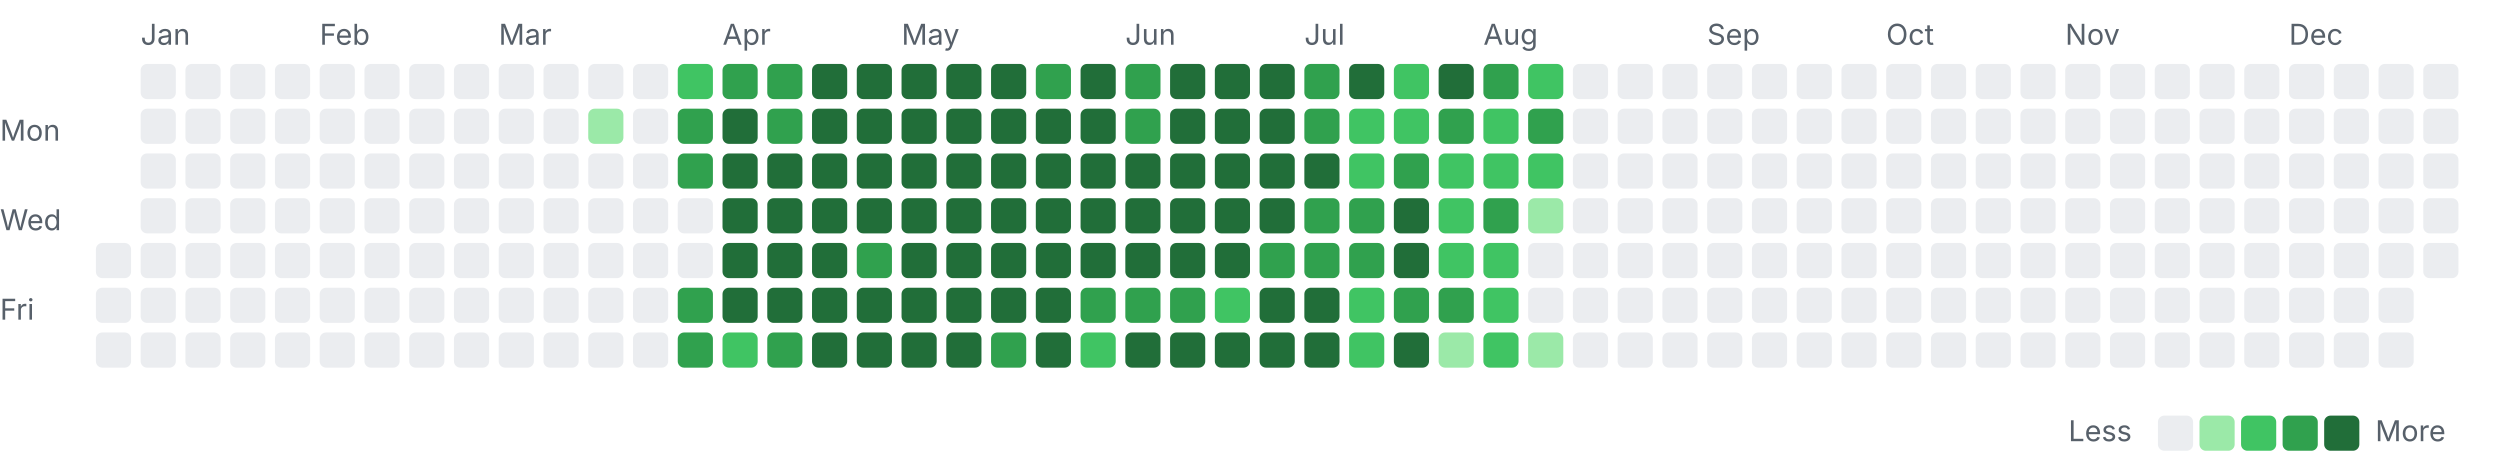
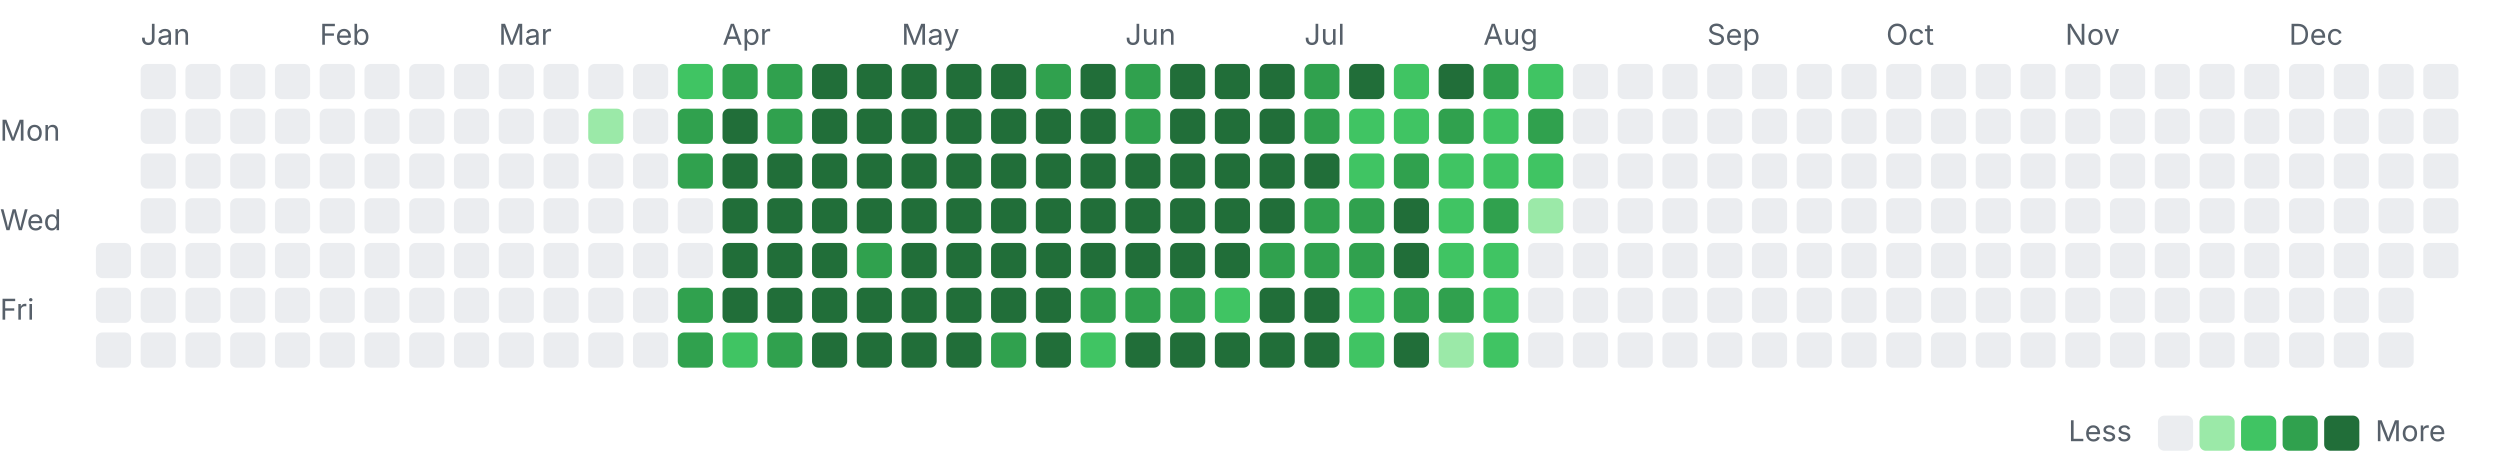
<svg xmlns="http://www.w3.org/2000/svg" width="782" height="142" viewBox="0 0 782 142">
  <style>.l0{fill:#ebedf0}.l1{fill:#9be9a8}.l2{fill:#40c463}.l3{fill:#30a14e}.l4{fill:#216e39} .lbl{fill:#57606a;font:9px -apple-system,Segoe UI,sans-serif}@media(prefers-color-scheme:dark){.l0{fill:#161b22}.l1{fill:#0e4429}.l2{fill:#006d32}.l3{fill:#26a641}.l4{fill:#39d353} .lbl{fill:#8b949e}}</style>
  <text class="lbl" x="44" y="14">Jan</text>
  <text class="lbl" x="100" y="14">Feb</text>
  <text class="lbl" x="156" y="14">Mar</text>
  <text class="lbl" x="226" y="14">Apr</text>
  <text class="lbl" x="282" y="14">May</text>
  <text class="lbl" x="352" y="14">Jun</text>
  <text class="lbl" x="408" y="14">Jul</text>
  <text class="lbl" x="464" y="14">Aug</text>
  <text class="lbl" x="534" y="14">Sep</text>
  <text class="lbl" x="590" y="14">Oct</text>
  <text class="lbl" x="646" y="14">Nov</text>
  <text class="lbl" x="716" y="14">Dec</text>
  <text class="lbl" x="0" y="44">Mon</text>
  <text class="lbl" x="0" y="72">Wed</text>
  <text class="lbl" x="0" y="100">Fri</text>
  <rect class="l0" x="30" y="76" width="11" height="11" rx="2" />
  <rect class="l0" x="30" y="90" width="11" height="11" rx="2" />
  <rect class="l0" x="30" y="104" width="11" height="11" rx="2" />
  <rect class="l0" x="44" y="20" width="11" height="11" rx="2" />
  <rect class="l0" x="44" y="34" width="11" height="11" rx="2" />
  <rect class="l0" x="44" y="48" width="11" height="11" rx="2" />
  <rect class="l0" x="44" y="62" width="11" height="11" rx="2" />
  <rect class="l0" x="44" y="76" width="11" height="11" rx="2" />
  <rect class="l0" x="44" y="90" width="11" height="11" rx="2" />
  <rect class="l0" x="44" y="104" width="11" height="11" rx="2" />
  <rect class="l0" x="58" y="20" width="11" height="11" rx="2" />
  <rect class="l0" x="58" y="34" width="11" height="11" rx="2" />
  <rect class="l0" x="58" y="48" width="11" height="11" rx="2" />
  <rect class="l0" x="58" y="62" width="11" height="11" rx="2" />
  <rect class="l0" x="58" y="76" width="11" height="11" rx="2" />
  <rect class="l0" x="58" y="90" width="11" height="11" rx="2" />
  <rect class="l0" x="58" y="104" width="11" height="11" rx="2" />
  <rect class="l0" x="72" y="20" width="11" height="11" rx="2" />
  <rect class="l0" x="72" y="34" width="11" height="11" rx="2" />
  <rect class="l0" x="72" y="48" width="11" height="11" rx="2" />
  <rect class="l0" x="72" y="62" width="11" height="11" rx="2" />
  <rect class="l0" x="72" y="76" width="11" height="11" rx="2" />
  <rect class="l0" x="72" y="90" width="11" height="11" rx="2" />
  <rect class="l0" x="72" y="104" width="11" height="11" rx="2" />
  <rect class="l0" x="86" y="20" width="11" height="11" rx="2" />
  <rect class="l0" x="86" y="34" width="11" height="11" rx="2" />
  <rect class="l0" x="86" y="48" width="11" height="11" rx="2" />
  <rect class="l0" x="86" y="62" width="11" height="11" rx="2" />
  <rect class="l0" x="86" y="76" width="11" height="11" rx="2" />
  <rect class="l0" x="86" y="90" width="11" height="11" rx="2" />
  <rect class="l0" x="86" y="104" width="11" height="11" rx="2" />
  <rect class="l0" x="100" y="20" width="11" height="11" rx="2" />
  <rect class="l0" x="100" y="34" width="11" height="11" rx="2" />
  <rect class="l0" x="100" y="48" width="11" height="11" rx="2" />
  <rect class="l0" x="100" y="62" width="11" height="11" rx="2" />
  <rect class="l0" x="100" y="76" width="11" height="11" rx="2" />
  <rect class="l0" x="100" y="90" width="11" height="11" rx="2" />
  <rect class="l0" x="100" y="104" width="11" height="11" rx="2" />
  <rect class="l0" x="114" y="20" width="11" height="11" rx="2" />
  <rect class="l0" x="114" y="34" width="11" height="11" rx="2" />
  <rect class="l0" x="114" y="48" width="11" height="11" rx="2" />
  <rect class="l0" x="114" y="62" width="11" height="11" rx="2" />
  <rect class="l0" x="114" y="76" width="11" height="11" rx="2" />
  <rect class="l0" x="114" y="90" width="11" height="11" rx="2" />
  <rect class="l0" x="114" y="104" width="11" height="11" rx="2" />
  <rect class="l0" x="128" y="20" width="11" height="11" rx="2" />
  <rect class="l0" x="128" y="34" width="11" height="11" rx="2" />
  <rect class="l0" x="128" y="48" width="11" height="11" rx="2" />
  <rect class="l0" x="128" y="62" width="11" height="11" rx="2" />
  <rect class="l0" x="128" y="76" width="11" height="11" rx="2" />
  <rect class="l0" x="128" y="90" width="11" height="11" rx="2" />
  <rect class="l0" x="128" y="104" width="11" height="11" rx="2" />
  <rect class="l0" x="142" y="20" width="11" height="11" rx="2" />
  <rect class="l0" x="142" y="34" width="11" height="11" rx="2" />
  <rect class="l0" x="142" y="48" width="11" height="11" rx="2" />
  <rect class="l0" x="142" y="62" width="11" height="11" rx="2" />
  <rect class="l0" x="142" y="76" width="11" height="11" rx="2" />
  <rect class="l0" x="142" y="90" width="11" height="11" rx="2" />
  <rect class="l0" x="142" y="104" width="11" height="11" rx="2" />
  <rect class="l0" x="156" y="20" width="11" height="11" rx="2" />
  <rect class="l0" x="156" y="34" width="11" height="11" rx="2" />
  <rect class="l0" x="156" y="48" width="11" height="11" rx="2" />
  <rect class="l0" x="156" y="62" width="11" height="11" rx="2" />
  <rect class="l0" x="156" y="76" width="11" height="11" rx="2" />
  <rect class="l0" x="156" y="90" width="11" height="11" rx="2" />
  <rect class="l0" x="156" y="104" width="11" height="11" rx="2" />
  <rect class="l0" x="170" y="20" width="11" height="11" rx="2" />
  <rect class="l0" x="170" y="34" width="11" height="11" rx="2" />
  <rect class="l0" x="170" y="48" width="11" height="11" rx="2" />
  <rect class="l0" x="170" y="62" width="11" height="11" rx="2" />
  <rect class="l0" x="170" y="76" width="11" height="11" rx="2" />
  <rect class="l0" x="170" y="90" width="11" height="11" rx="2" />
  <rect class="l0" x="170" y="104" width="11" height="11" rx="2" />
  <rect class="l0" x="184" y="20" width="11" height="11" rx="2" />
  <rect class="l1" x="184" y="34" width="11" height="11" rx="2" />
  <rect class="l0" x="184" y="48" width="11" height="11" rx="2" />
  <rect class="l0" x="184" y="62" width="11" height="11" rx="2" />
  <rect class="l0" x="184" y="76" width="11" height="11" rx="2" />
  <rect class="l0" x="184" y="90" width="11" height="11" rx="2" />
  <rect class="l0" x="184" y="104" width="11" height="11" rx="2" />
  <rect class="l0" x="198" y="20" width="11" height="11" rx="2" />
  <rect class="l0" x="198" y="34" width="11" height="11" rx="2" />
  <rect class="l0" x="198" y="48" width="11" height="11" rx="2" />
  <rect class="l0" x="198" y="62" width="11" height="11" rx="2" />
  <rect class="l0" x="198" y="76" width="11" height="11" rx="2" />
  <rect class="l0" x="198" y="90" width="11" height="11" rx="2" />
  <rect class="l0" x="198" y="104" width="11" height="11" rx="2" />
  <rect class="l2" x="212" y="20" width="11" height="11" rx="2" />
  <rect class="l3" x="212" y="34" width="11" height="11" rx="2" />
  <rect class="l3" x="212" y="48" width="11" height="11" rx="2" />
  <rect class="l0" x="212" y="62" width="11" height="11" rx="2" />
  <rect class="l0" x="212" y="76" width="11" height="11" rx="2" />
  <rect class="l3" x="212" y="90" width="11" height="11" rx="2" />
  <rect class="l3" x="212" y="104" width="11" height="11" rx="2" />
  <rect class="l3" x="226" y="20" width="11" height="11" rx="2" />
  <rect class="l4" x="226" y="34" width="11" height="11" rx="2" />
  <rect class="l4" x="226" y="48" width="11" height="11" rx="2" />
  <rect class="l4" x="226" y="62" width="11" height="11" rx="2" />
  <rect class="l4" x="226" y="76" width="11" height="11" rx="2" />
  <rect class="l4" x="226" y="90" width="11" height="11" rx="2" />
  <rect class="l2" x="226" y="104" width="11" height="11" rx="2" />
  <rect class="l3" x="240" y="20" width="11" height="11" rx="2" />
  <rect class="l3" x="240" y="34" width="11" height="11" rx="2" />
  <rect class="l4" x="240" y="48" width="11" height="11" rx="2" />
  <rect class="l4" x="240" y="62" width="11" height="11" rx="2" />
  <rect class="l4" x="240" y="76" width="11" height="11" rx="2" />
  <rect class="l4" x="240" y="90" width="11" height="11" rx="2" />
  <rect class="l3" x="240" y="104" width="11" height="11" rx="2" />
  <rect class="l4" x="254" y="20" width="11" height="11" rx="2" />
  <rect class="l4" x="254" y="34" width="11" height="11" rx="2" />
  <rect class="l4" x="254" y="48" width="11" height="11" rx="2" />
  <rect class="l4" x="254" y="62" width="11" height="11" rx="2" />
  <rect class="l4" x="254" y="76" width="11" height="11" rx="2" />
  <rect class="l4" x="254" y="90" width="11" height="11" rx="2" />
  <rect class="l4" x="254" y="104" width="11" height="11" rx="2" />
  <rect class="l4" x="268" y="20" width="11" height="11" rx="2" />
  <rect class="l4" x="268" y="34" width="11" height="11" rx="2" />
  <rect class="l4" x="268" y="48" width="11" height="11" rx="2" />
  <rect class="l4" x="268" y="62" width="11" height="11" rx="2" />
  <rect class="l3" x="268" y="76" width="11" height="11" rx="2" />
  <rect class="l4" x="268" y="90" width="11" height="11" rx="2" />
  <rect class="l4" x="268" y="104" width="11" height="11" rx="2" />
  <rect class="l4" x="282" y="20" width="11" height="11" rx="2" />
  <rect class="l4" x="282" y="34" width="11" height="11" rx="2" />
  <rect class="l4" x="282" y="48" width="11" height="11" rx="2" />
  <rect class="l4" x="282" y="62" width="11" height="11" rx="2" />
  <rect class="l4" x="282" y="76" width="11" height="11" rx="2" />
  <rect class="l4" x="282" y="90" width="11" height="11" rx="2" />
  <rect class="l4" x="282" y="104" width="11" height="11" rx="2" />
  <rect class="l4" x="296" y="20" width="11" height="11" rx="2" />
  <rect class="l4" x="296" y="34" width="11" height="11" rx="2" />
  <rect class="l4" x="296" y="48" width="11" height="11" rx="2" />
  <rect class="l4" x="296" y="62" width="11" height="11" rx="2" />
  <rect class="l4" x="296" y="76" width="11" height="11" rx="2" />
  <rect class="l4" x="296" y="90" width="11" height="11" rx="2" />
  <rect class="l4" x="296" y="104" width="11" height="11" rx="2" />
  <rect class="l4" x="310" y="20" width="11" height="11" rx="2" />
  <rect class="l4" x="310" y="34" width="11" height="11" rx="2" />
  <rect class="l4" x="310" y="48" width="11" height="11" rx="2" />
  <rect class="l4" x="310" y="62" width="11" height="11" rx="2" />
  <rect class="l4" x="310" y="76" width="11" height="11" rx="2" />
  <rect class="l4" x="310" y="90" width="11" height="11" rx="2" />
  <rect class="l3" x="310" y="104" width="11" height="11" rx="2" />
  <rect class="l3" x="324" y="20" width="11" height="11" rx="2" />
  <rect class="l4" x="324" y="34" width="11" height="11" rx="2" />
  <rect class="l4" x="324" y="48" width="11" height="11" rx="2" />
  <rect class="l4" x="324" y="62" width="11" height="11" rx="2" />
  <rect class="l4" x="324" y="76" width="11" height="11" rx="2" />
  <rect class="l4" x="324" y="90" width="11" height="11" rx="2" />
  <rect class="l4" x="324" y="104" width="11" height="11" rx="2" />
  <rect class="l4" x="338" y="20" width="11" height="11" rx="2" />
  <rect class="l4" x="338" y="34" width="11" height="11" rx="2" />
  <rect class="l4" x="338" y="48" width="11" height="11" rx="2" />
  <rect class="l4" x="338" y="62" width="11" height="11" rx="2" />
  <rect class="l4" x="338" y="76" width="11" height="11" rx="2" />
  <rect class="l3" x="338" y="90" width="11" height="11" rx="2" />
  <rect class="l2" x="338" y="104" width="11" height="11" rx="2" />
  <rect class="l3" x="352" y="20" width="11" height="11" rx="2" />
  <rect class="l3" x="352" y="34" width="11" height="11" rx="2" />
  <rect class="l4" x="352" y="48" width="11" height="11" rx="2" />
  <rect class="l4" x="352" y="62" width="11" height="11" rx="2" />
  <rect class="l4" x="352" y="76" width="11" height="11" rx="2" />
  <rect class="l3" x="352" y="90" width="11" height="11" rx="2" />
  <rect class="l4" x="352" y="104" width="11" height="11" rx="2" />
  <rect class="l4" x="366" y="20" width="11" height="11" rx="2" />
  <rect class="l4" x="366" y="34" width="11" height="11" rx="2" />
  <rect class="l4" x="366" y="48" width="11" height="11" rx="2" />
  <rect class="l4" x="366" y="62" width="11" height="11" rx="2" />
  <rect class="l4" x="366" y="76" width="11" height="11" rx="2" />
  <rect class="l3" x="366" y="90" width="11" height="11" rx="2" />
  <rect class="l4" x="366" y="104" width="11" height="11" rx="2" />
  <rect class="l4" x="380" y="20" width="11" height="11" rx="2" />
  <rect class="l4" x="380" y="34" width="11" height="11" rx="2" />
  <rect class="l4" x="380" y="48" width="11" height="11" rx="2" />
  <rect class="l4" x="380" y="62" width="11" height="11" rx="2" />
  <rect class="l4" x="380" y="76" width="11" height="11" rx="2" />
  <rect class="l2" x="380" y="90" width="11" height="11" rx="2" />
  <rect class="l4" x="380" y="104" width="11" height="11" rx="2" />
  <rect class="l4" x="394" y="20" width="11" height="11" rx="2" />
  <rect class="l4" x="394" y="34" width="11" height="11" rx="2" />
  <rect class="l4" x="394" y="48" width="11" height="11" rx="2" />
  <rect class="l4" x="394" y="62" width="11" height="11" rx="2" />
  <rect class="l3" x="394" y="76" width="11" height="11" rx="2" />
  <rect class="l4" x="394" y="90" width="11" height="11" rx="2" />
  <rect class="l4" x="394" y="104" width="11" height="11" rx="2" />
  <rect class="l3" x="408" y="20" width="11" height="11" rx="2" />
  <rect class="l3" x="408" y="34" width="11" height="11" rx="2" />
  <rect class="l4" x="408" y="48" width="11" height="11" rx="2" />
  <rect class="l3" x="408" y="62" width="11" height="11" rx="2" />
  <rect class="l3" x="408" y="76" width="11" height="11" rx="2" />
  <rect class="l4" x="408" y="90" width="11" height="11" rx="2" />
  <rect class="l4" x="408" y="104" width="11" height="11" rx="2" />
  <rect class="l4" x="422" y="20" width="11" height="11" rx="2" />
  <rect class="l2" x="422" y="34" width="11" height="11" rx="2" />
  <rect class="l2" x="422" y="48" width="11" height="11" rx="2" />
  <rect class="l3" x="422" y="62" width="11" height="11" rx="2" />
  <rect class="l3" x="422" y="76" width="11" height="11" rx="2" />
  <rect class="l2" x="422" y="90" width="11" height="11" rx="2" />
  <rect class="l2" x="422" y="104" width="11" height="11" rx="2" />
  <rect class="l2" x="436" y="20" width="11" height="11" rx="2" />
  <rect class="l2" x="436" y="34" width="11" height="11" rx="2" />
  <rect class="l3" x="436" y="48" width="11" height="11" rx="2" />
  <rect class="l4" x="436" y="62" width="11" height="11" rx="2" />
  <rect class="l4" x="436" y="76" width="11" height="11" rx="2" />
  <rect class="l3" x="436" y="90" width="11" height="11" rx="2" />
  <rect class="l4" x="436" y="104" width="11" height="11" rx="2" />
  <rect class="l4" x="450" y="20" width="11" height="11" rx="2" />
  <rect class="l3" x="450" y="34" width="11" height="11" rx="2" />
  <rect class="l2" x="450" y="48" width="11" height="11" rx="2" />
  <rect class="l2" x="450" y="62" width="11" height="11" rx="2" />
  <rect class="l2" x="450" y="76" width="11" height="11" rx="2" />
  <rect class="l3" x="450" y="90" width="11" height="11" rx="2" />
  <rect class="l1" x="450" y="104" width="11" height="11" rx="2" />
  <rect class="l3" x="464" y="20" width="11" height="11" rx="2" />
  <rect class="l2" x="464" y="34" width="11" height="11" rx="2" />
  <rect class="l2" x="464" y="48" width="11" height="11" rx="2" />
  <rect class="l3" x="464" y="62" width="11" height="11" rx="2" />
  <rect class="l2" x="464" y="76" width="11" height="11" rx="2" />
  <rect class="l2" x="464" y="90" width="11" height="11" rx="2" />
  <rect class="l2" x="464" y="104" width="11" height="11" rx="2" />
  <rect class="l2" x="478" y="20" width="11" height="11" rx="2" />
  <rect class="l3" x="478" y="34" width="11" height="11" rx="2" />
  <rect class="l2" x="478" y="48" width="11" height="11" rx="2" />
  <rect class="l1" x="478" y="62" width="11" height="11" rx="2" />
  <rect class="l0" x="478" y="76" width="11" height="11" rx="2" />
  <rect class="l0" x="478" y="90" width="11" height="11" rx="2" />
-   <rect class="l1" x="478" y="104" width="11" height="11" rx="2" />
+   <rect class="l0" x="478" y="104" width="11" height="11" rx="2" />
  <rect class="l0" x="492" y="20" width="11" height="11" rx="2" />
  <rect class="l0" x="492" y="34" width="11" height="11" rx="2" />
  <rect class="l0" x="492" y="48" width="11" height="11" rx="2" />
  <rect class="l0" x="492" y="62" width="11" height="11" rx="2" />
  <rect class="l0" x="492" y="76" width="11" height="11" rx="2" />
  <rect class="l0" x="492" y="90" width="11" height="11" rx="2" />
  <rect class="l0" x="492" y="104" width="11" height="11" rx="2" />
  <rect class="l0" x="506" y="20" width="11" height="11" rx="2" />
  <rect class="l0" x="506" y="34" width="11" height="11" rx="2" />
  <rect class="l0" x="506" y="48" width="11" height="11" rx="2" />
  <rect class="l0" x="506" y="62" width="11" height="11" rx="2" />
  <rect class="l0" x="506" y="76" width="11" height="11" rx="2" />
  <rect class="l0" x="506" y="90" width="11" height="11" rx="2" />
  <rect class="l0" x="506" y="104" width="11" height="11" rx="2" />
  <rect class="l0" x="520" y="20" width="11" height="11" rx="2" />
  <rect class="l0" x="520" y="34" width="11" height="11" rx="2" />
  <rect class="l0" x="520" y="48" width="11" height="11" rx="2" />
  <rect class="l0" x="520" y="62" width="11" height="11" rx="2" />
  <rect class="l0" x="520" y="76" width="11" height="11" rx="2" />
  <rect class="l0" x="520" y="90" width="11" height="11" rx="2" />
  <rect class="l0" x="520" y="104" width="11" height="11" rx="2" />
  <rect class="l0" x="534" y="20" width="11" height="11" rx="2" />
  <rect class="l0" x="534" y="34" width="11" height="11" rx="2" />
  <rect class="l0" x="534" y="48" width="11" height="11" rx="2" />
  <rect class="l0" x="534" y="62" width="11" height="11" rx="2" />
  <rect class="l0" x="534" y="76" width="11" height="11" rx="2" />
  <rect class="l0" x="534" y="90" width="11" height="11" rx="2" />
  <rect class="l0" x="534" y="104" width="11" height="11" rx="2" />
  <rect class="l0" x="548" y="20" width="11" height="11" rx="2" />
  <rect class="l0" x="548" y="34" width="11" height="11" rx="2" />
  <rect class="l0" x="548" y="48" width="11" height="11" rx="2" />
  <rect class="l0" x="548" y="62" width="11" height="11" rx="2" />
  <rect class="l0" x="548" y="76" width="11" height="11" rx="2" />
  <rect class="l0" x="548" y="90" width="11" height="11" rx="2" />
  <rect class="l0" x="548" y="104" width="11" height="11" rx="2" />
  <rect class="l0" x="562" y="20" width="11" height="11" rx="2" />
  <rect class="l0" x="562" y="34" width="11" height="11" rx="2" />
  <rect class="l0" x="562" y="48" width="11" height="11" rx="2" />
  <rect class="l0" x="562" y="62" width="11" height="11" rx="2" />
  <rect class="l0" x="562" y="76" width="11" height="11" rx="2" />
  <rect class="l0" x="562" y="90" width="11" height="11" rx="2" />
  <rect class="l0" x="562" y="104" width="11" height="11" rx="2" />
  <rect class="l0" x="576" y="20" width="11" height="11" rx="2" />
  <rect class="l0" x="576" y="34" width="11" height="11" rx="2" />
  <rect class="l0" x="576" y="48" width="11" height="11" rx="2" />
  <rect class="l0" x="576" y="62" width="11" height="11" rx="2" />
  <rect class="l0" x="576" y="76" width="11" height="11" rx="2" />
  <rect class="l0" x="576" y="90" width="11" height="11" rx="2" />
  <rect class="l0" x="576" y="104" width="11" height="11" rx="2" />
  <rect class="l0" x="590" y="20" width="11" height="11" rx="2" />
  <rect class="l0" x="590" y="34" width="11" height="11" rx="2" />
  <rect class="l0" x="590" y="48" width="11" height="11" rx="2" />
  <rect class="l0" x="590" y="62" width="11" height="11" rx="2" />
  <rect class="l0" x="590" y="76" width="11" height="11" rx="2" />
  <rect class="l0" x="590" y="90" width="11" height="11" rx="2" />
  <rect class="l0" x="590" y="104" width="11" height="11" rx="2" />
  <rect class="l0" x="604" y="20" width="11" height="11" rx="2" />
  <rect class="l0" x="604" y="34" width="11" height="11" rx="2" />
  <rect class="l0" x="604" y="48" width="11" height="11" rx="2" />
  <rect class="l0" x="604" y="62" width="11" height="11" rx="2" />
  <rect class="l0" x="604" y="76" width="11" height="11" rx="2" />
  <rect class="l0" x="604" y="90" width="11" height="11" rx="2" />
  <rect class="l0" x="604" y="104" width="11" height="11" rx="2" />
  <rect class="l0" x="618" y="20" width="11" height="11" rx="2" />
  <rect class="l0" x="618" y="34" width="11" height="11" rx="2" />
  <rect class="l0" x="618" y="48" width="11" height="11" rx="2" />
  <rect class="l0" x="618" y="62" width="11" height="11" rx="2" />
  <rect class="l0" x="618" y="76" width="11" height="11" rx="2" />
  <rect class="l0" x="618" y="90" width="11" height="11" rx="2" />
  <rect class="l0" x="618" y="104" width="11" height="11" rx="2" />
  <rect class="l0" x="632" y="20" width="11" height="11" rx="2" />
  <rect class="l0" x="632" y="34" width="11" height="11" rx="2" />
  <rect class="l0" x="632" y="48" width="11" height="11" rx="2" />
  <rect class="l0" x="632" y="62" width="11" height="11" rx="2" />
  <rect class="l0" x="632" y="76" width="11" height="11" rx="2" />
  <rect class="l0" x="632" y="90" width="11" height="11" rx="2" />
  <rect class="l0" x="632" y="104" width="11" height="11" rx="2" />
  <rect class="l0" x="646" y="20" width="11" height="11" rx="2" />
  <rect class="l0" x="646" y="34" width="11" height="11" rx="2" />
  <rect class="l0" x="646" y="48" width="11" height="11" rx="2" />
  <rect class="l0" x="646" y="62" width="11" height="11" rx="2" />
  <rect class="l0" x="646" y="76" width="11" height="11" rx="2" />
  <rect class="l0" x="646" y="90" width="11" height="11" rx="2" />
  <rect class="l0" x="646" y="104" width="11" height="11" rx="2" />
  <rect class="l0" x="660" y="20" width="11" height="11" rx="2" />
  <rect class="l0" x="660" y="34" width="11" height="11" rx="2" />
  <rect class="l0" x="660" y="48" width="11" height="11" rx="2" />
  <rect class="l0" x="660" y="62" width="11" height="11" rx="2" />
  <rect class="l0" x="660" y="76" width="11" height="11" rx="2" />
  <rect class="l0" x="660" y="90" width="11" height="11" rx="2" />
  <rect class="l0" x="660" y="104" width="11" height="11" rx="2" />
  <rect class="l0" x="674" y="20" width="11" height="11" rx="2" />
  <rect class="l0" x="674" y="34" width="11" height="11" rx="2" />
  <rect class="l0" x="674" y="48" width="11" height="11" rx="2" />
  <rect class="l0" x="674" y="62" width="11" height="11" rx="2" />
  <rect class="l0" x="674" y="76" width="11" height="11" rx="2" />
  <rect class="l0" x="674" y="90" width="11" height="11" rx="2" />
  <rect class="l0" x="674" y="104" width="11" height="11" rx="2" />
  <rect class="l0" x="688" y="20" width="11" height="11" rx="2" />
  <rect class="l0" x="688" y="34" width="11" height="11" rx="2" />
  <rect class="l0" x="688" y="48" width="11" height="11" rx="2" />
  <rect class="l0" x="688" y="62" width="11" height="11" rx="2" />
  <rect class="l0" x="688" y="76" width="11" height="11" rx="2" />
  <rect class="l0" x="688" y="90" width="11" height="11" rx="2" />
  <rect class="l0" x="688" y="104" width="11" height="11" rx="2" />
  <rect class="l0" x="702" y="20" width="11" height="11" rx="2" />
  <rect class="l0" x="702" y="34" width="11" height="11" rx="2" />
  <rect class="l0" x="702" y="48" width="11" height="11" rx="2" />
  <rect class="l0" x="702" y="62" width="11" height="11" rx="2" />
  <rect class="l0" x="702" y="76" width="11" height="11" rx="2" />
  <rect class="l0" x="702" y="90" width="11" height="11" rx="2" />
  <rect class="l0" x="702" y="104" width="11" height="11" rx="2" />
  <rect class="l0" x="716" y="20" width="11" height="11" rx="2" />
  <rect class="l0" x="716" y="34" width="11" height="11" rx="2" />
  <rect class="l0" x="716" y="48" width="11" height="11" rx="2" />
  <rect class="l0" x="716" y="62" width="11" height="11" rx="2" />
  <rect class="l0" x="716" y="76" width="11" height="11" rx="2" />
  <rect class="l0" x="716" y="90" width="11" height="11" rx="2" />
  <rect class="l0" x="716" y="104" width="11" height="11" rx="2" />
  <rect class="l0" x="730" y="20" width="11" height="11" rx="2" />
  <rect class="l0" x="730" y="34" width="11" height="11" rx="2" />
  <rect class="l0" x="730" y="48" width="11" height="11" rx="2" />
  <rect class="l0" x="730" y="62" width="11" height="11" rx="2" />
  <rect class="l0" x="730" y="76" width="11" height="11" rx="2" />
  <rect class="l0" x="730" y="90" width="11" height="11" rx="2" />
  <rect class="l0" x="730" y="104" width="11" height="11" rx="2" />
  <rect class="l0" x="744" y="20" width="11" height="11" rx="2" />
  <rect class="l0" x="744" y="34" width="11" height="11" rx="2" />
  <rect class="l0" x="744" y="48" width="11" height="11" rx="2" />
  <rect class="l0" x="744" y="62" width="11" height="11" rx="2" />
  <rect class="l0" x="744" y="76" width="11" height="11" rx="2" />
  <rect class="l0" x="744" y="90" width="11" height="11" rx="2" />
  <rect class="l0" x="744" y="104" width="11" height="11" rx="2" />
  <rect class="l0" x="758" y="20" width="11" height="11" rx="2" />
  <rect class="l0" x="758" y="34" width="11" height="11" rx="2" />
  <rect class="l0" x="758" y="48" width="11" height="11" rx="2" />
  <rect class="l0" x="758" y="62" width="11" height="11" rx="2" />
  <rect class="l0" x="758" y="76" width="11" height="11" rx="2" />
  <text class="lbl" x="647" y="138">Less</text>
  <rect class="l0" x="675" y="130" width="11" height="11" rx="2" />
  <rect class="l1" x="688" y="130" width="11" height="11" rx="2" />
  <rect class="l2" x="701" y="130" width="11" height="11" rx="2" />
  <rect class="l3" x="714" y="130" width="11" height="11" rx="2" />
  <rect class="l4" x="727" y="130" width="11" height="11" rx="2" />
  <text class="lbl" x="743" y="138">More</text>
</svg>
